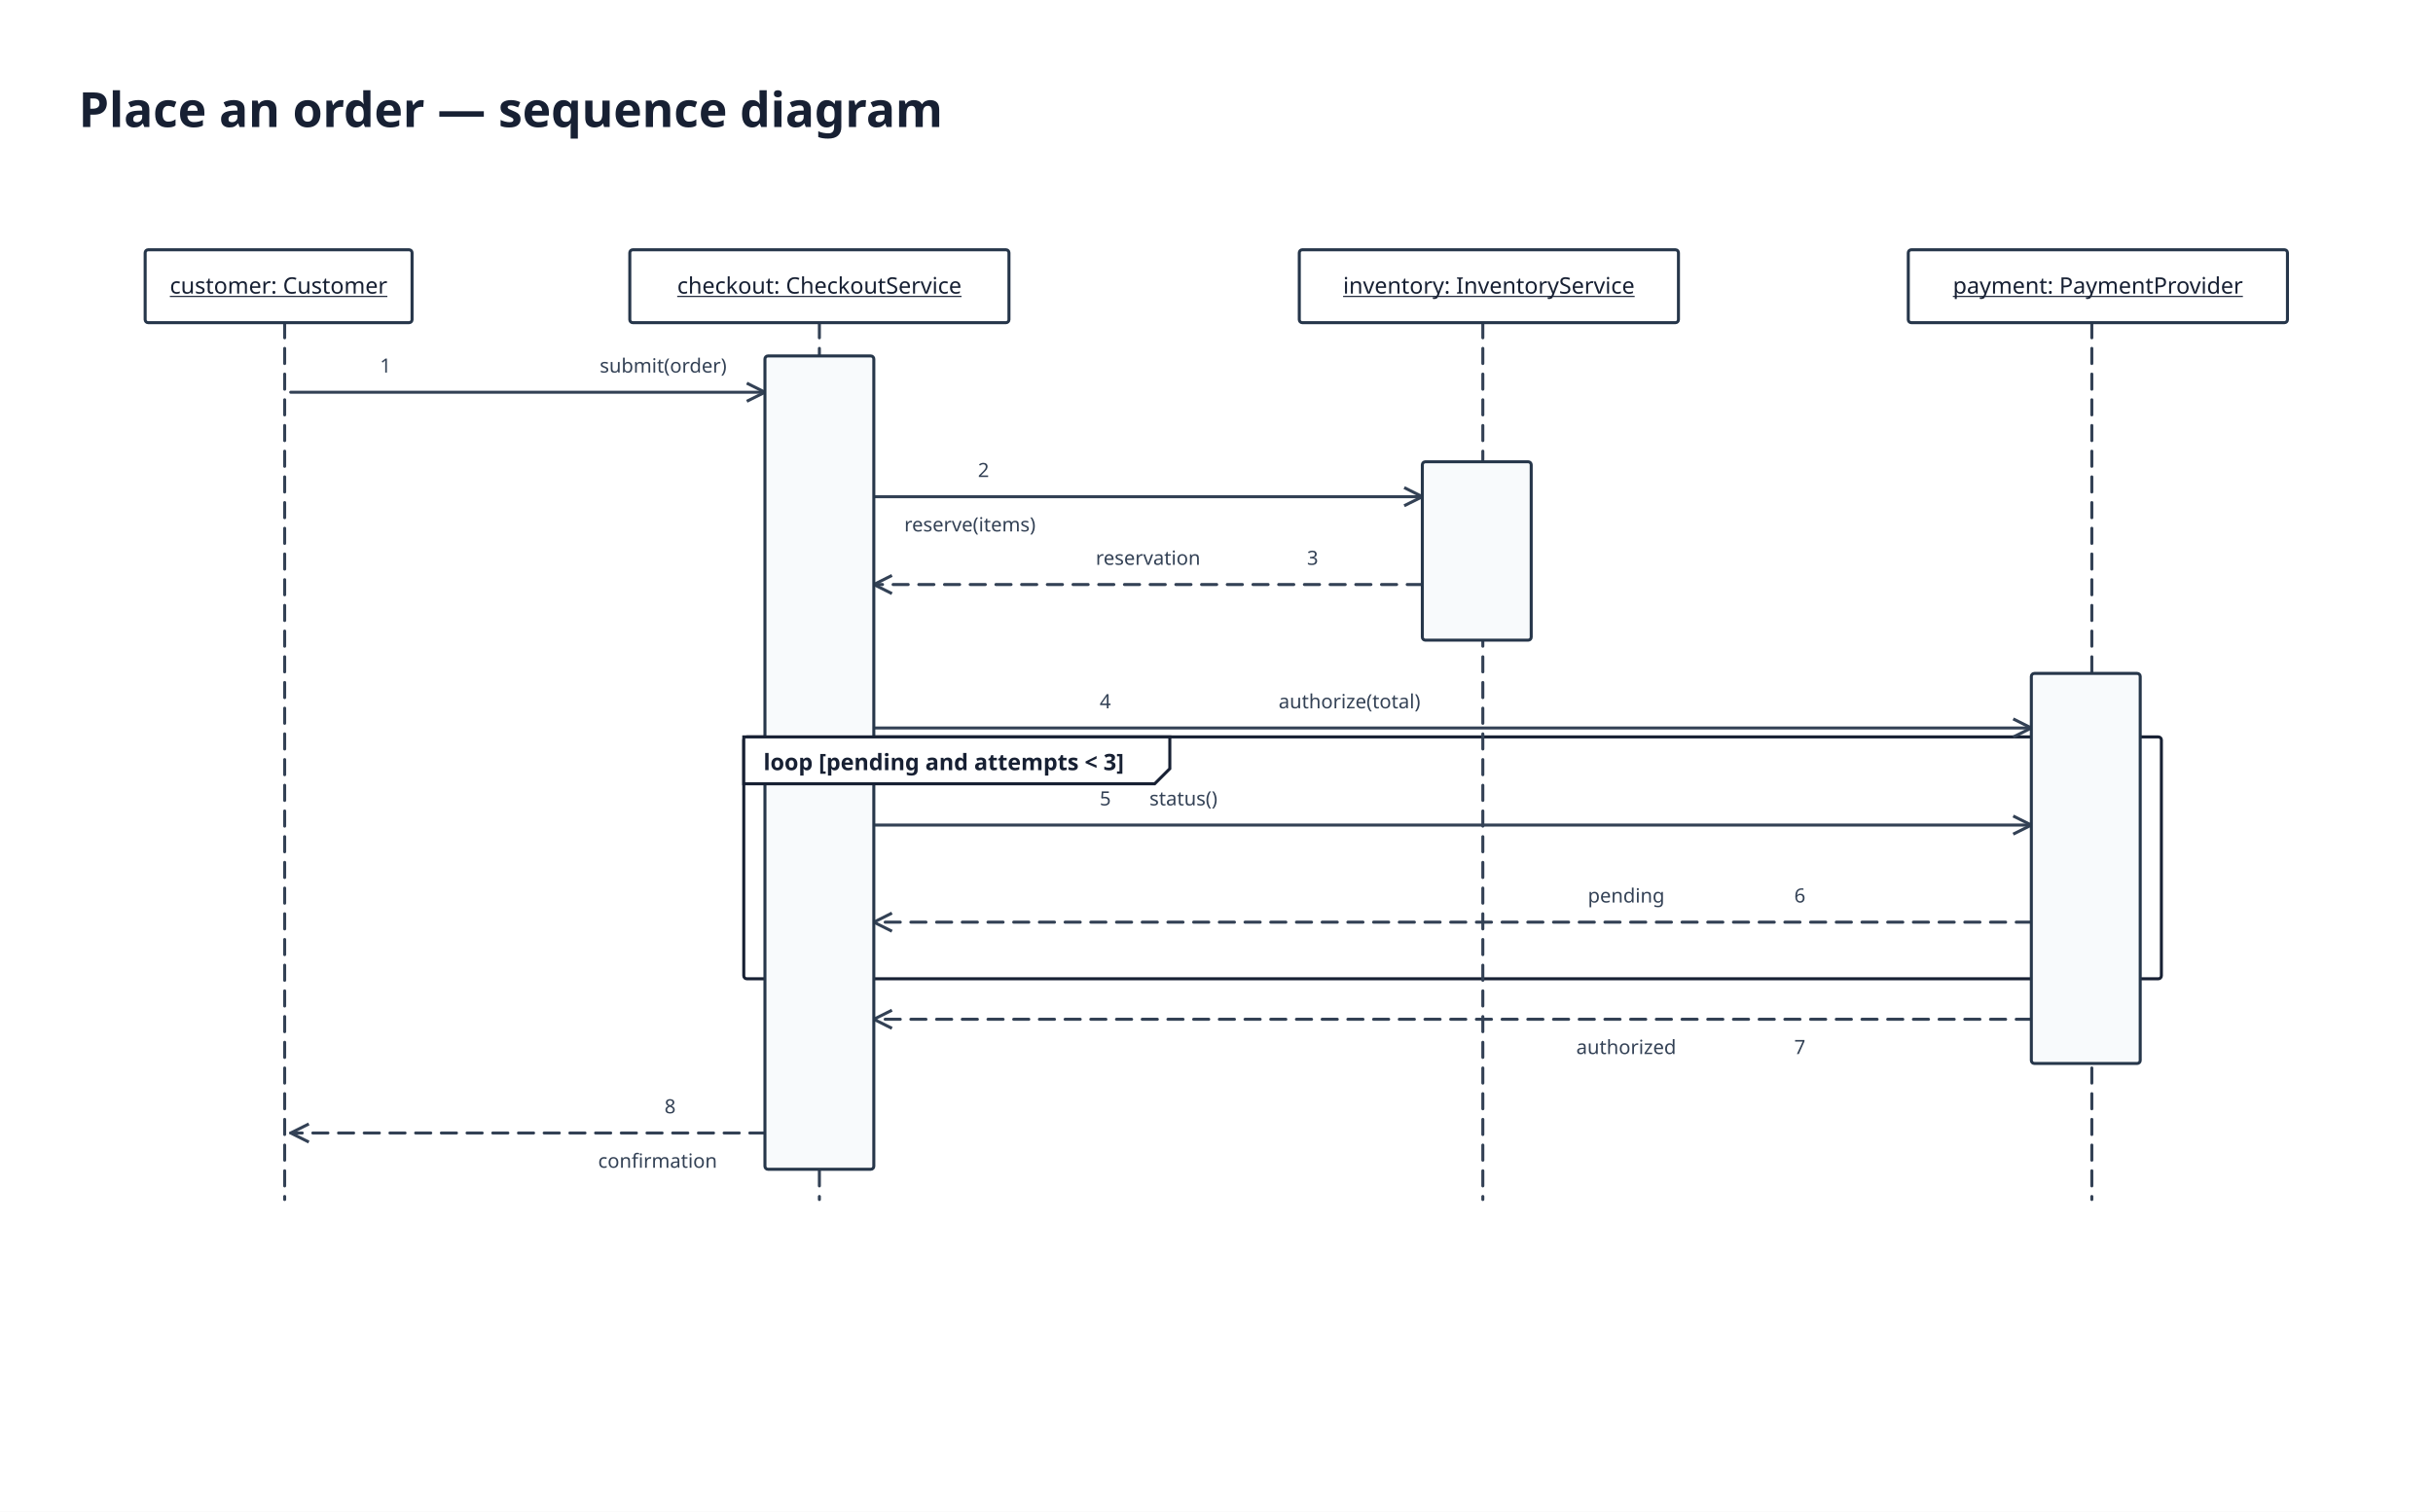
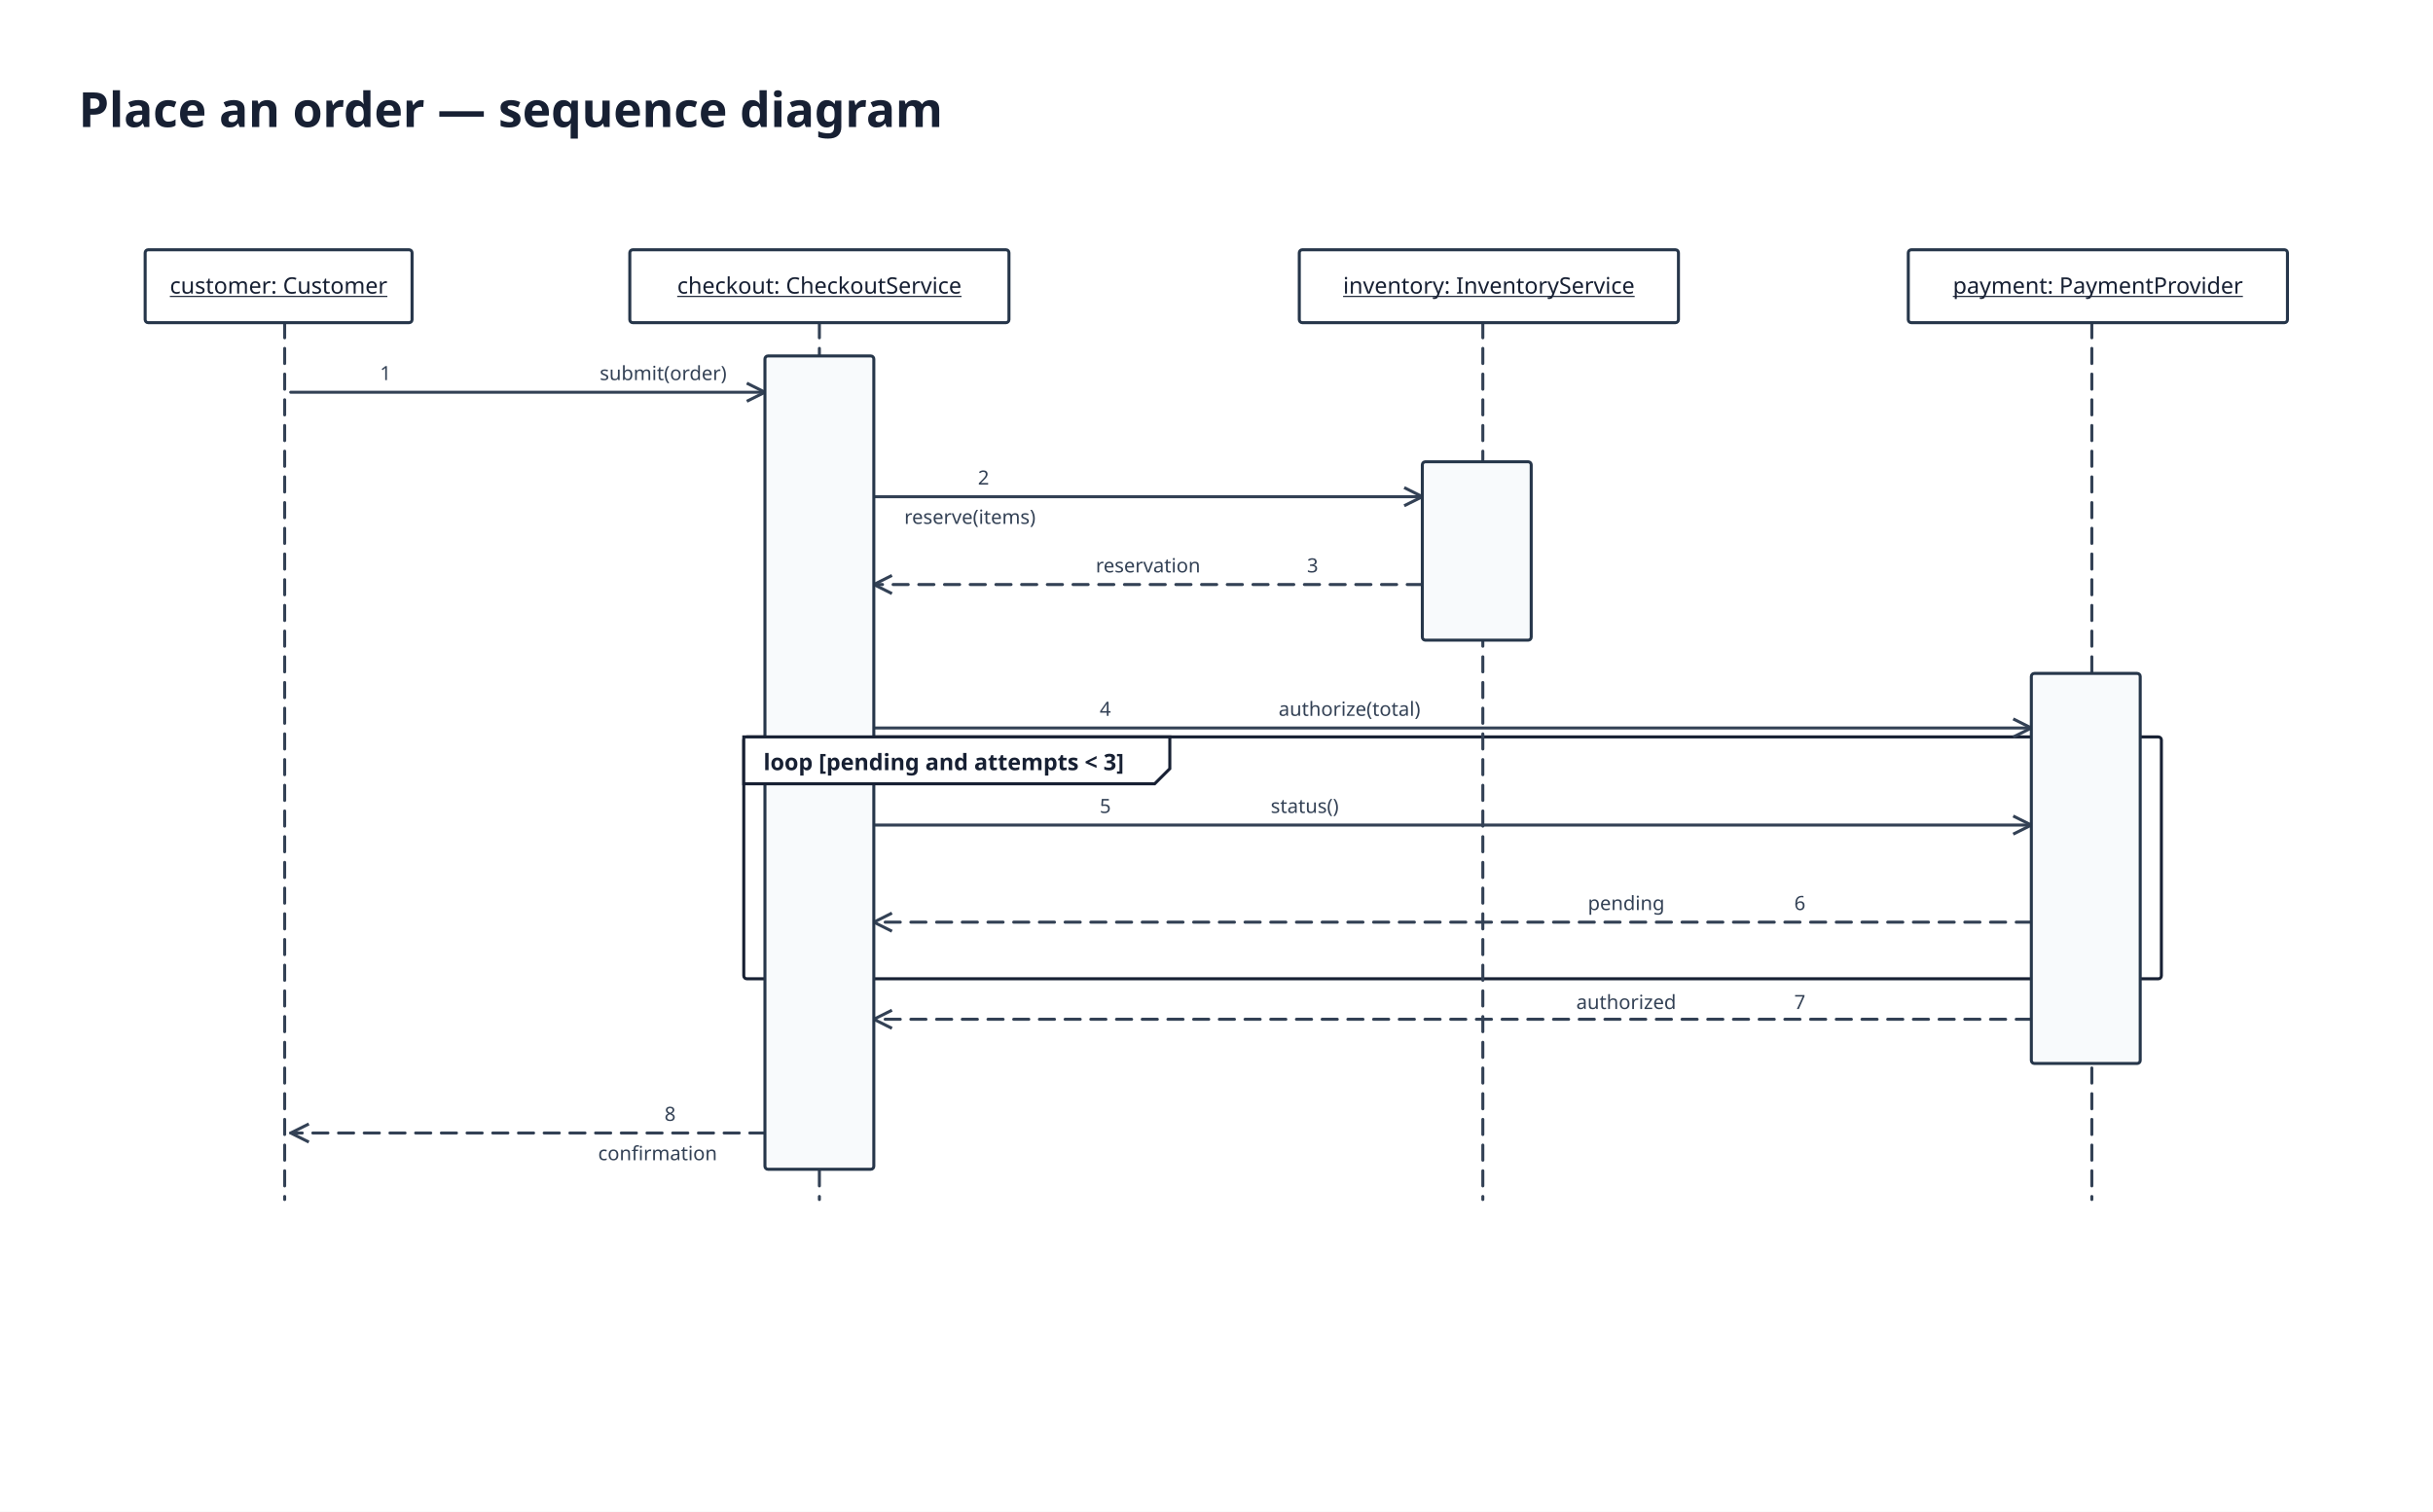
<svg xmlns="http://www.w3.org/2000/svg" width="1609" height="1000" viewBox="0 0 1609 1000" role="img" aria-label="uml-sequence-example">
  <rect width="100%" height="100%" fill="#ffffff" />
  <g id="boundaries">
    <rect x="491.875" y="487.45" width="937.5" height="160" rx="2" fill="transparent" stroke="#172033" stroke-width="2" />
  </g>
  <g id="corridor-dividers" />
  <g id="lines">
    <g data-line="spine">
      <polyline points="188.25,213.45 188.25,793.45" fill="none" stroke="#334155" stroke-width="2" stroke-linejoin="round" stroke-linecap="round" stroke-dasharray="10 7" />
    </g>
    <g data-line="spine">
      <polyline points="541.875,213.45 541.875,793.45" fill="none" stroke="#334155" stroke-width="2" stroke-linejoin="round" stroke-linecap="round" stroke-dasharray="10 7" />
    </g>
    <g data-line="spine">
      <polyline points="980.625,213.45 980.625,793.45" fill="none" stroke="#334155" stroke-width="2" stroke-linejoin="round" stroke-linecap="round" stroke-dasharray="10 7" />
    </g>
    <g data-line="spine">
      <polyline points="1383.375,213.45 1383.375,793.45" fill="none" stroke="#334155" stroke-width="2" stroke-linejoin="round" stroke-linecap="round" stroke-dasharray="10 7" />
    </g>
    <g data-line="submit">
      <polyline points="192.25,259.45 505.875,259.45" fill="none" stroke="#334155" stroke-width="2" stroke-linejoin="round" stroke-linecap="round" />
      <path d="M 493.875 265.45 L 505.875 259.45 L 493.875 253.45" fill="none" stroke="#334155" stroke-width="2" stroke-linejoin="round" />
    </g>
    <g data-line="reserve">
      <polyline points="577.875,328.545 940.625,328.545" fill="none" stroke="#334155" stroke-width="2" stroke-linejoin="round" stroke-linecap="round" />
      <path d="M 928.625 334.545 L 940.625 328.545 L 928.625 322.545" fill="none" stroke="#334155" stroke-width="2" stroke-linejoin="round" />
    </g>
    <g data-line="reserved">
      <polyline points="940.625,386.64 577.875,386.64" fill="none" stroke="#334155" stroke-width="2" stroke-linejoin="round" stroke-linecap="round" stroke-dasharray="10 7" />
      <path d="M 589.875 380.64 L 577.875 386.64 L 589.875 392.64" fill="none" stroke="#334155" stroke-width="2" stroke-linejoin="round" />
    </g>
    <g data-line="authorize">
      <polyline points="577.875,481.536 1343.375,481.536" fill="none" stroke="#334155" stroke-width="2" stroke-linejoin="round" stroke-linecap="round" />
      <path d="M 1331.375 487.536 L 1343.375 481.536 L 1331.375 475.536" fill="none" stroke="#334155" stroke-width="2" stroke-linejoin="round" />
    </g>
    <g data-line="poll">
      <polyline points="577.875,545.764 1343.375,545.764" fill="none" stroke="#334155" stroke-width="2" stroke-linejoin="round" stroke-linecap="round" />
      <path d="M 1331.375 551.764 L 1343.375 545.764 L 1331.375 539.764" fill="none" stroke="#334155" stroke-width="2" stroke-linejoin="round" />
    </g>
    <g data-line="pending">
      <polyline points="1343.375,609.993 577.875,609.993" fill="none" stroke="#334155" stroke-width="2" stroke-linejoin="round" stroke-linecap="round" stroke-dasharray="10 7" />
      <path d="M 589.875 603.993 L 577.875 609.993 L 589.875 615.993" fill="none" stroke="#334155" stroke-width="2" stroke-linejoin="round" />
    </g>
    <g data-line="authorized">
      <polyline points="1343.375,674.221 577.875,674.221" fill="none" stroke="#334155" stroke-width="2" stroke-linejoin="round" stroke-linecap="round" stroke-dasharray="10 7" />
      <path d="M 589.875 668.221 L 577.875 674.221 L 589.875 680.221" fill="none" stroke="#334155" stroke-width="2" stroke-linejoin="round" />
    </g>
    <g data-line="confirmation">
      <polyline points="505.875,749.45 192.25,749.45" fill="none" stroke="#334155" stroke-width="2" stroke-linejoin="round" stroke-linecap="round" stroke-dasharray="10 7" />
      <path d="M 204.25 743.45 L 192.25 749.45 L 204.25 755.45" fill="none" stroke="#334155" stroke-width="2" stroke-linejoin="round" />
    </g>
  </g>
  <g id="objects">
    <rect x="96" y="165.2" width="176.5" height="48.25" rx="2" fill="#ffffff" stroke="#26364a" stroke-width="2" />
    <rect x="416.5" y="165.2" width="250.75" height="48.25" rx="2" fill="#ffffff" stroke="#26364a" stroke-width="2" />
    <rect x="505.875" y="235.45" width="72" height="538" rx="2" fill="#f8fafc" stroke="#26364a" stroke-width="2" />
    <rect x="859.25" y="165.2" width="250.75" height="48.25" rx="2" fill="#ffffff" stroke="#26364a" stroke-width="2" />
    <rect x="940.625" y="305.45" width="72" height="118" rx="2" fill="#f8fafc" stroke="#26364a" stroke-width="2" />
    <rect x="1262" y="165.2" width="250.75" height="48.25" rx="2" fill="#ffffff" stroke="#26364a" stroke-width="2" />
    <rect x="1343.375" y="445.45" width="72" height="258" rx="2" fill="#f8fafc" stroke="#26364a" stroke-width="2" />
  </g>
  <g id="ports" />
  <g id="text">
    <text x="52" y="84" text-anchor="start" fill="#172033" font-family="ui-rounded, 'Comic Sans MS', sans-serif" font-size="32" font-weight="700">Place an order — sequence diagram</text>
    <text x="184.25" y="194.2" text-anchor="middle" fill="#172033" font-family="ui-rounded, 'Comic Sans MS', sans-serif" font-size="15" font-weight="450" text-decoration="underline">customer: Customer</text>
    <text x="541.875" y="194.2" text-anchor="middle" fill="#172033" font-family="ui-rounded, 'Comic Sans MS', sans-serif" font-size="15" font-weight="450" text-decoration="underline">checkout: CheckoutService</text>
    <text x="984.625" y="194.2" text-anchor="middle" fill="#172033" font-family="ui-rounded, 'Comic Sans MS', sans-serif" font-size="15" font-weight="450" text-decoration="underline">inventory: InventoryService</text>
    <text x="1387.375" y="194.2" text-anchor="middle" fill="#172033" font-family="ui-rounded, 'Comic Sans MS', sans-serif" font-size="15" font-weight="450" text-decoration="underline">payment: PaymentProvider</text>
    <path data-uml-combined-fragment-tab="checkout-flow/payment-retry" d="M 491.875 487.45 H 773.625 V 508.45 L 763.625 518.45 H 491.875 Z" fill="#ffffff" stroke="#172033" stroke-width="2" />
    <text x="504.875" y="509.45" text-anchor="start" fill="#172033" font-family="ui-rounded, 'Comic Sans MS', sans-serif" font-size="15" font-weight="700">loop [pending and attempts &lt; 3]</text>
    <g data-line-label="submit">
-       <text x="254.975" y="246.45" text-anchor="middle" font-family="ui-rounded, sans-serif" font-size="13" fill="#334155" stroke="#ffffff" stroke-opacity=".92" stroke-width="3.5" stroke-linejoin="round" paint-order="stroke fill">1</text>
+       <text x="254.975" y="251.45" text-anchor="middle" font-family="ui-rounded, sans-serif" font-size="13" fill="#334155" stroke="#ffffff" stroke-opacity=".92" stroke-width="3.5" stroke-linejoin="round" paint-order="stroke fill">1</text>
    </g>
    <g data-line-label="submit">
-       <text x="438.6" y="246.45" text-anchor="middle" font-family="ui-rounded, sans-serif" font-size="13" fill="#334155" stroke="#ffffff" stroke-opacity=".92" stroke-width="3.5" stroke-linejoin="round" paint-order="stroke fill">submit(order)</text>
+       <text x="438.6" y="251.45" text-anchor="middle" font-family="ui-rounded, sans-serif" font-size="13" fill="#334155" stroke="#ffffff" stroke-opacity=".92" stroke-width="3.5" stroke-linejoin="round" paint-order="stroke fill">submit(order)</text>
    </g>
    <g data-line-label="reserve">
-       <text x="650.425" y="315.545" text-anchor="middle" font-family="ui-rounded, sans-serif" font-size="13" fill="#334155" stroke="#ffffff" stroke-opacity=".92" stroke-width="3.5" stroke-linejoin="round" paint-order="stroke fill">2</text>
+       <text x="650.425" y="320.545" text-anchor="middle" font-family="ui-rounded, sans-serif" font-size="13" fill="#334155" stroke="#ffffff" stroke-opacity=".92" stroke-width="3.5" stroke-linejoin="round" paint-order="stroke fill">2</text>
    </g>
    <g data-line-label="reserve">
-       <text x="641.45" y="351.545" text-anchor="middle" font-family="ui-rounded, sans-serif" font-size="13" fill="#334155" stroke="#ffffff" stroke-opacity=".92" stroke-width="3.5" stroke-linejoin="round" paint-order="stroke fill">reserve(items)</text>
+       <text x="641.45" y="346.545" text-anchor="middle" font-family="ui-rounded, sans-serif" font-size="13" fill="#334155" stroke="#ffffff" stroke-opacity=".92" stroke-width="3.5" stroke-linejoin="round" paint-order="stroke fill">reserve(items)</text>
    </g>
    <g data-line-label="reserved">
-       <text x="868.075" y="373.64" text-anchor="middle" font-family="ui-rounded, sans-serif" font-size="13" fill="#334155" stroke="#ffffff" stroke-opacity=".92" stroke-width="3.5" stroke-linejoin="round" paint-order="stroke fill">3</text>
+       <text x="868.075" y="378.64" text-anchor="middle" font-family="ui-rounded, sans-serif" font-size="13" fill="#334155" stroke="#ffffff" stroke-opacity=".92" stroke-width="3.5" stroke-linejoin="round" paint-order="stroke fill">3</text>
    </g>
    <g data-line-label="reserved">
-       <text x="759.25" y="373.64" text-anchor="middle" font-family="ui-rounded, sans-serif" font-size="13" fill="#334155" stroke="#ffffff" stroke-opacity=".92" stroke-width="3.5" stroke-linejoin="round" paint-order="stroke fill">reservation</text>
+       <text x="759.25" y="378.64" text-anchor="middle" font-family="ui-rounded, sans-serif" font-size="13" fill="#334155" stroke="#ffffff" stroke-opacity=".92" stroke-width="3.5" stroke-linejoin="round" paint-order="stroke fill">reservation</text>
    </g>
    <g data-line-label="authorize">
-       <text x="730.975" y="468.536" text-anchor="middle" font-family="ui-rounded, sans-serif" font-size="13" fill="#334155" stroke="#ffffff" stroke-opacity=".92" stroke-width="3.5" stroke-linejoin="round" paint-order="stroke fill">4</text>
+       <text x="730.975" y="473.536" text-anchor="middle" font-family="ui-rounded, sans-serif" font-size="13" fill="#334155" stroke="#ffffff" stroke-opacity=".92" stroke-width="3.5" stroke-linejoin="round" paint-order="stroke fill">4</text>
    </g>
    <g data-line-label="authorize">
-       <text x="892.45" y="468.536" text-anchor="middle" font-family="ui-rounded, sans-serif" font-size="13" fill="#334155" stroke="#ffffff" stroke-opacity=".92" stroke-width="3.5" stroke-linejoin="round" paint-order="stroke fill">authorize(total)</text>
+       <text x="892.45" y="473.536" text-anchor="middle" font-family="ui-rounded, sans-serif" font-size="13" fill="#334155" stroke="#ffffff" stroke-opacity=".92" stroke-width="3.5" stroke-linejoin="round" paint-order="stroke fill">authorize(total)</text>
    </g>
    <g data-line-label="poll">
-       <text x="730.975" y="532.764" text-anchor="middle" font-family="ui-rounded, sans-serif" font-size="13" fill="#334155" stroke="#ffffff" stroke-opacity=".92" stroke-width="3.5" stroke-linejoin="round" paint-order="stroke fill">5</text>
+       <text x="730.975" y="537.764" text-anchor="middle" font-family="ui-rounded, sans-serif" font-size="13" fill="#334155" stroke="#ffffff" stroke-opacity=".92" stroke-width="3.5" stroke-linejoin="round" paint-order="stroke fill">5</text>
    </g>
    <g data-line-label="poll">
-       <text x="782.65" y="532.764" text-anchor="middle" font-family="ui-rounded, sans-serif" font-size="13" fill="#334155" stroke="#ffffff" stroke-opacity=".92" stroke-width="3.5" stroke-linejoin="round" paint-order="stroke fill">status()</text>
+       <text x="862.85" y="537.764" text-anchor="middle" font-family="ui-rounded, sans-serif" font-size="13" fill="#334155" stroke="#ffffff" stroke-opacity=".92" stroke-width="3.5" stroke-linejoin="round" paint-order="stroke fill">status()</text>
    </g>
    <g data-line-label="pending">
-       <text x="1190.275" y="596.993" text-anchor="middle" font-family="ui-rounded, sans-serif" font-size="13" fill="#334155" stroke="#ffffff" stroke-opacity=".92" stroke-width="3.5" stroke-linejoin="round" paint-order="stroke fill">6</text>
+       <text x="1190.275" y="601.993" text-anchor="middle" font-family="ui-rounded, sans-serif" font-size="13" fill="#334155" stroke="#ffffff" stroke-opacity=".92" stroke-width="3.5" stroke-linejoin="round" paint-order="stroke fill">6</text>
    </g>
    <g data-line-label="pending">
-       <text x="1075.45" y="596.993" text-anchor="middle" font-family="ui-rounded, sans-serif" font-size="13" fill="#334155" stroke="#ffffff" stroke-opacity=".92" stroke-width="3.5" stroke-linejoin="round" paint-order="stroke fill">pending</text>
+       <text x="1075.45" y="601.993" text-anchor="middle" font-family="ui-rounded, sans-serif" font-size="13" fill="#334155" stroke="#ffffff" stroke-opacity=".92" stroke-width="3.5" stroke-linejoin="round" paint-order="stroke fill">pending</text>
    </g>
    <g data-line-label="authorized">
-       <text x="1190.275" y="697.221" text-anchor="middle" font-family="ui-rounded, sans-serif" font-size="13" fill="#334155" stroke="#ffffff" stroke-opacity=".92" stroke-width="3.5" stroke-linejoin="round" paint-order="stroke fill">7</text>
+       <text x="1190.275" y="667.45" text-anchor="middle" font-family="ui-rounded, sans-serif" font-size="13" fill="#334155" stroke="#ffffff" stroke-opacity=".92" stroke-width="3.5" stroke-linejoin="round" paint-order="stroke fill">7</text>
    </g>
    <g data-line-label="authorized">
-       <text x="1075.45" y="697.221" text-anchor="middle" font-family="ui-rounded, sans-serif" font-size="13" fill="#334155" stroke="#ffffff" stroke-opacity=".92" stroke-width="3.5" stroke-linejoin="round" paint-order="stroke fill">authorized</text>
+       <text x="1075.45" y="667.45" text-anchor="middle" font-family="ui-rounded, sans-serif" font-size="13" fill="#334155" stroke="#ffffff" stroke-opacity=".92" stroke-width="3.5" stroke-linejoin="round" paint-order="stroke fill">authorized</text>
    </g>
    <g data-line-label="confirmation">
-       <text x="443.15" y="736.45" text-anchor="middle" font-family="ui-rounded, sans-serif" font-size="13" fill="#334155" stroke="#ffffff" stroke-opacity=".92" stroke-width="3.5" stroke-linejoin="round" paint-order="stroke fill">8</text>
+       <text x="443.15" y="741.45" text-anchor="middle" font-family="ui-rounded, sans-serif" font-size="13" fill="#334155" stroke="#ffffff" stroke-opacity=".92" stroke-width="3.5" stroke-linejoin="round" paint-order="stroke fill">8</text>
    </g>
    <g data-line-label="confirmation">
-       <text x="434.9" y="772.45" text-anchor="middle" font-family="ui-rounded, sans-serif" font-size="13" fill="#334155" stroke="#ffffff" stroke-opacity=".92" stroke-width="3.5" stroke-linejoin="round" paint-order="stroke fill">confirmation</text>
+       <text x="434.9" y="767.45" text-anchor="middle" font-family="ui-rounded, sans-serif" font-size="13" fill="#334155" stroke="#ffffff" stroke-opacity=".92" stroke-width="3.5" stroke-linejoin="round" paint-order="stroke fill">confirmation</text>
    </g>
  </g>
</svg>
